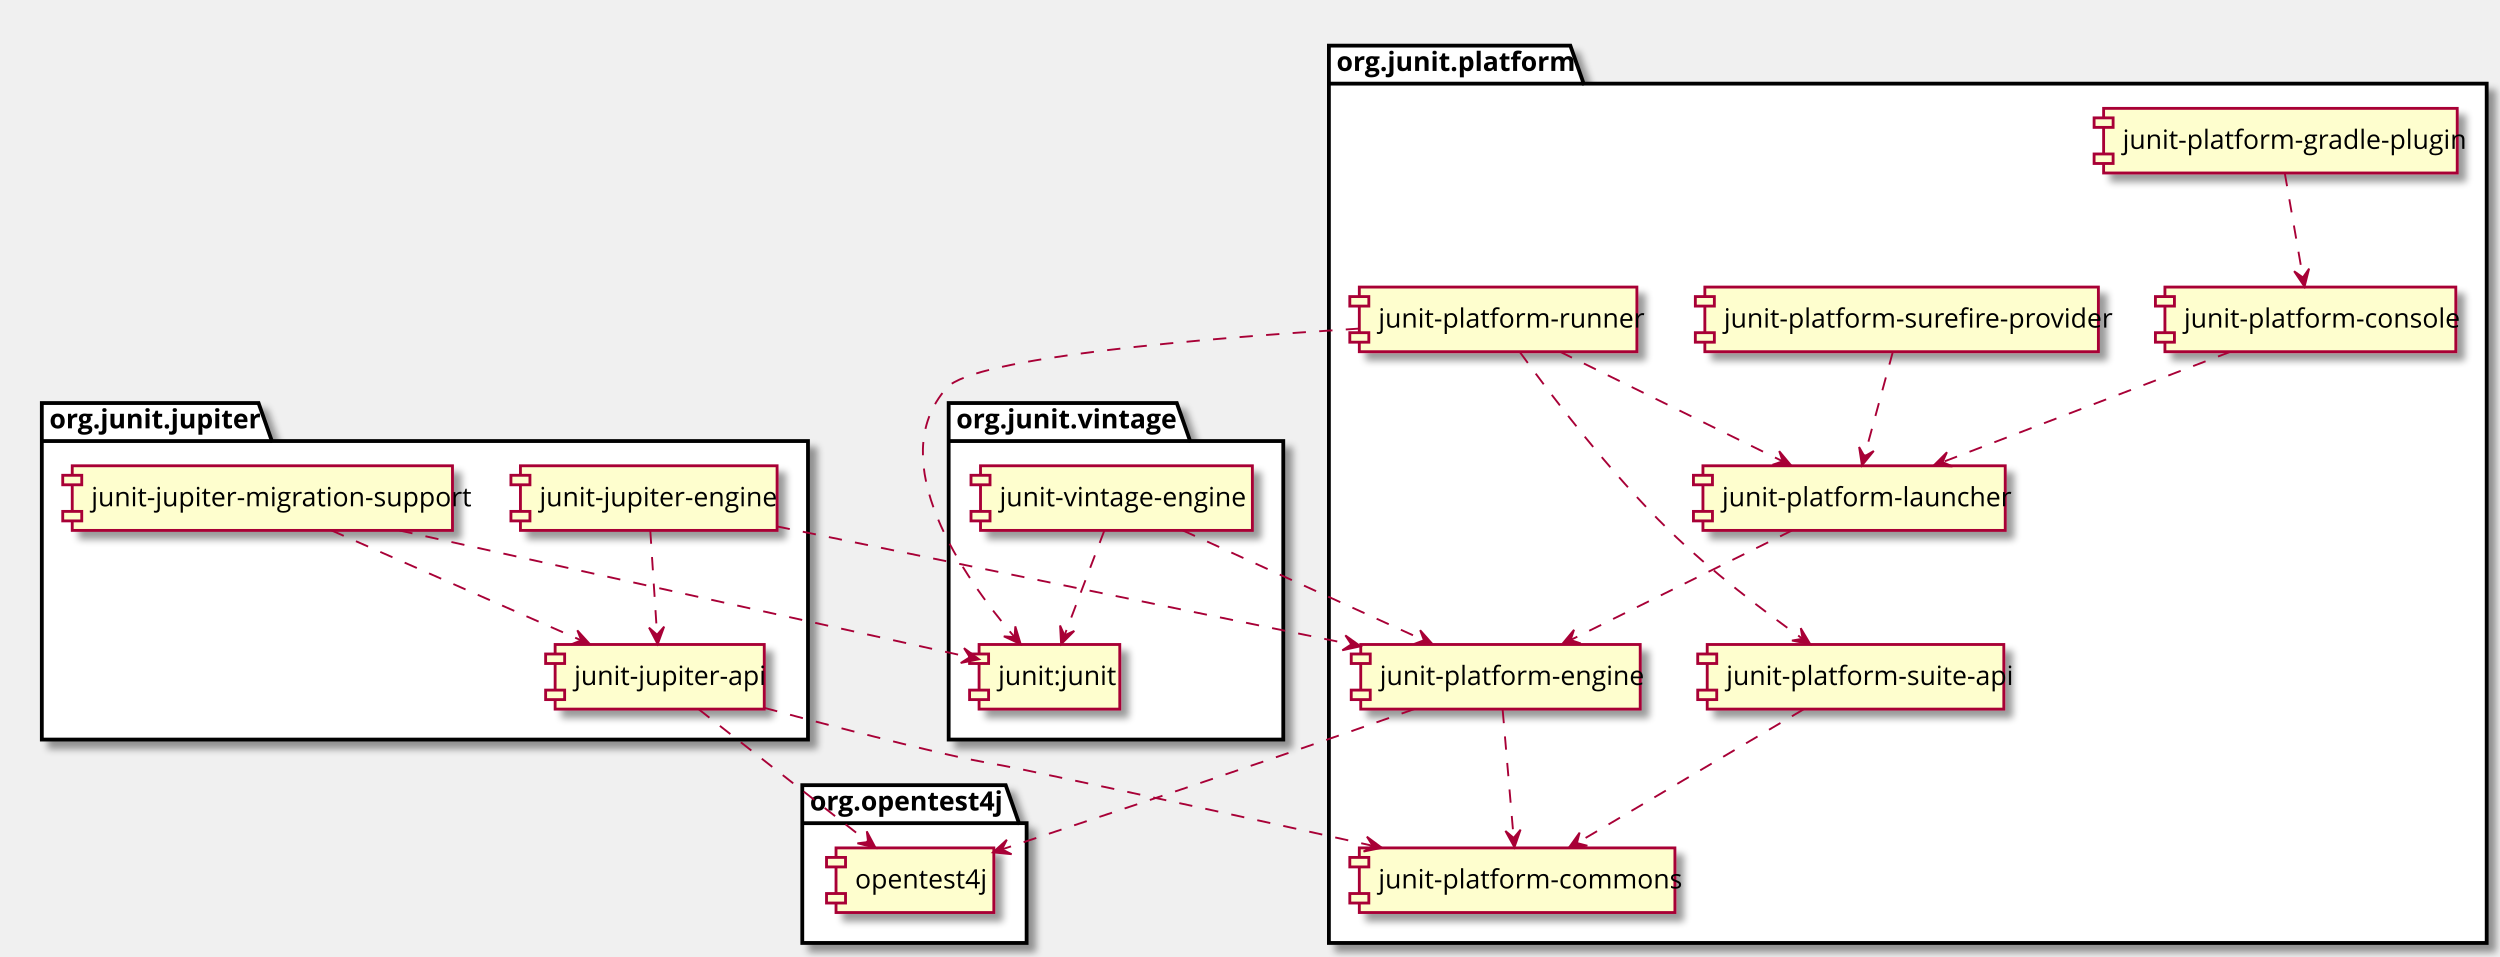
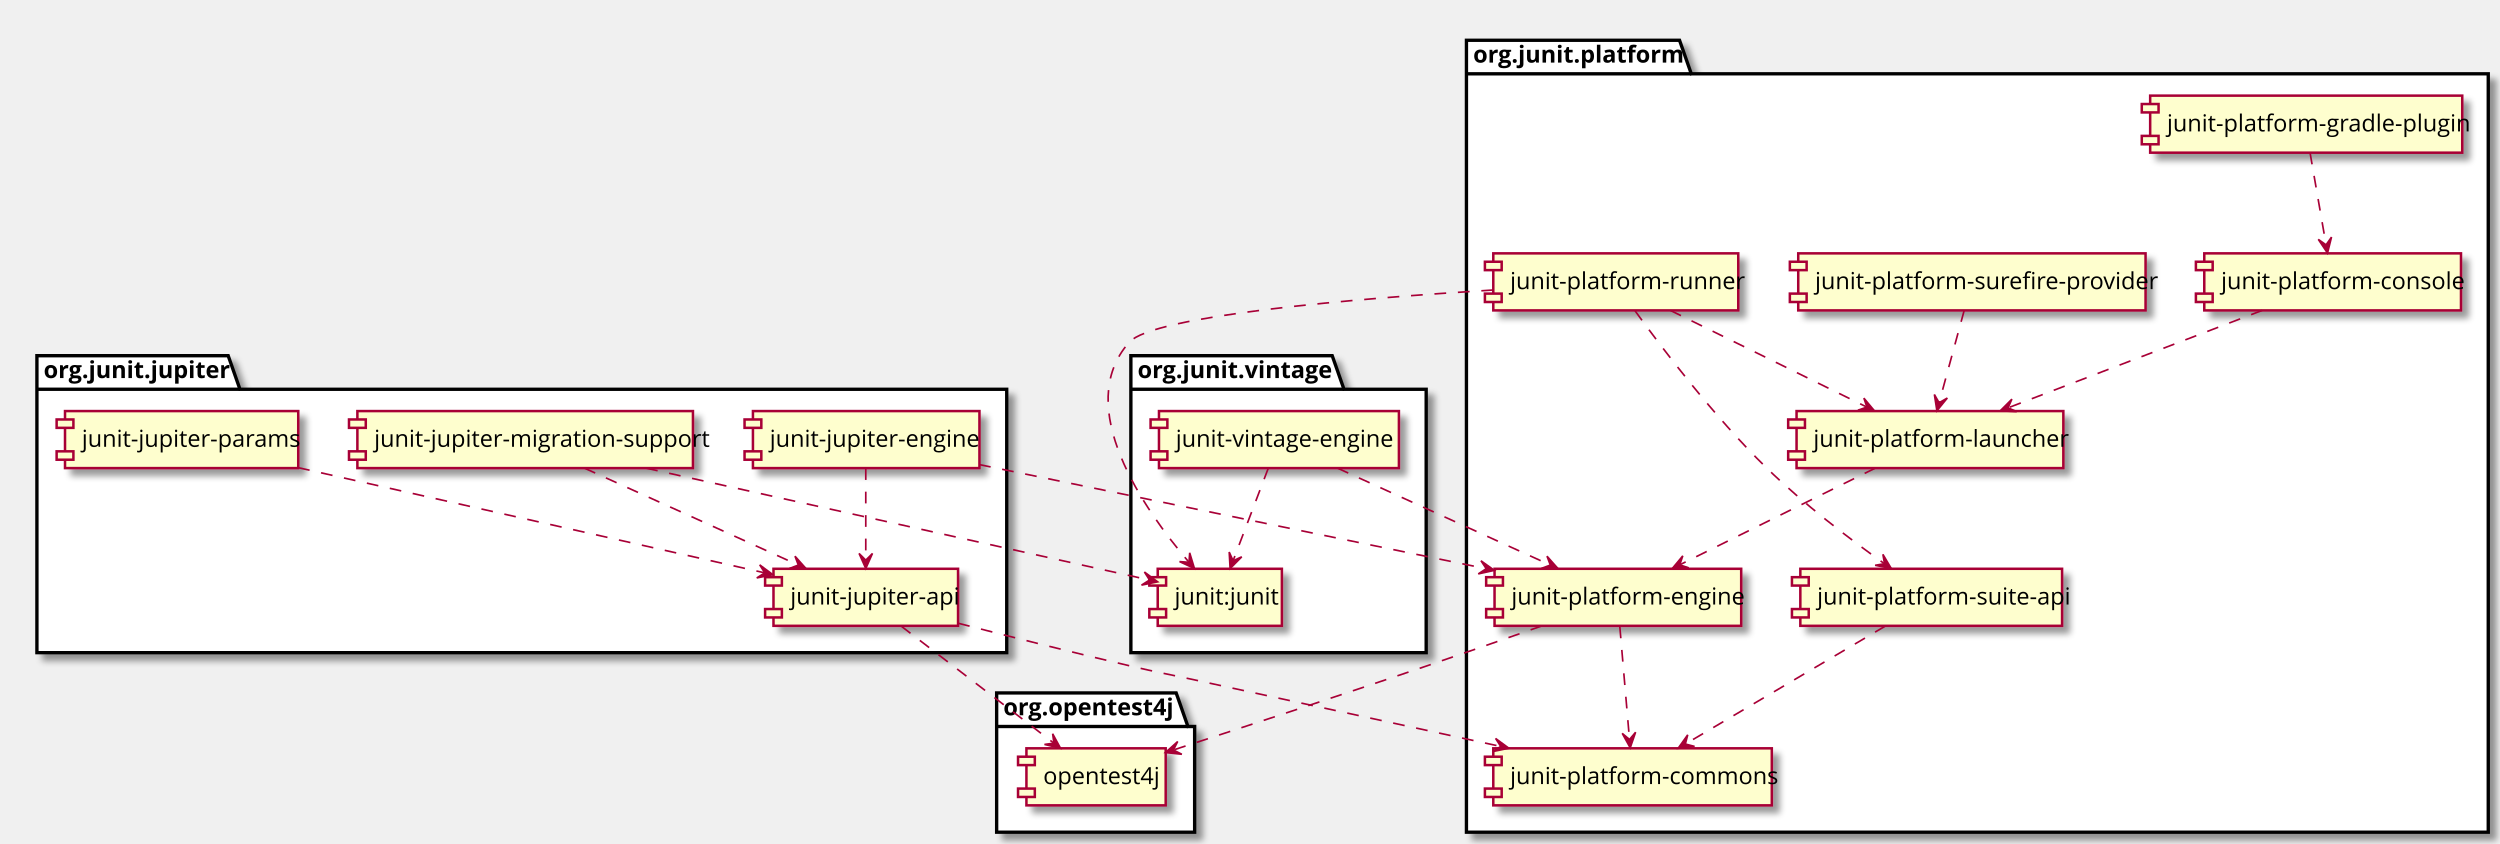
- <svg xmlns="http://www.w3.org/2000/svg" height="503px" style="width:1315px;height:503px;" version="1.1" viewBox="0 0 1315 503" width="1315px">
+ <svg xmlns="http://www.w3.org/2000/svg" height="503px" style="width:1490px;height:503px;" version="1.1" viewBox="0 0 1490 503" width="1490px">
  <defs>
    <filter height="300%" id="f1" width="300%" x="-1" y="-1">
      <feGaussianBlur result="blurOut" stdDeviation="2.0" />
      <feColorMatrix in="blurOut" result="blurOut2" type="matrix" values="0 0 0 0 0 0 0 0 0 0 0 0 0 0 0 0 0 0 .4 0" />
      <feOffset dx="4.0" dy="4.0" in="blurOut2" result="blurOut3" />
      <feBlend in="SourceGraphic" in2="blurOut3" mode="normal" />
    </filter>
  </defs>
  <g>
-     <polygon fill="#FFFFFF" filter="url(#f1)" points="22,212,136,212,143,231.992,425,231.992,425,389,22,389,22,212" style="stroke: #000000; stroke-width: 2.0;" />
+     <polygon fill="#FFFFFF" filter="url(#f1)" points="22,212,136,212,143,231.992,600,231.992,600,389,22,389,22,212" style="stroke: #000000; stroke-width: 2.0;" />
    <line style="stroke: #000000; stroke-width: 2.0;" x1="22" x2="143" y1="231.992" y2="231.992" />
    <text fill="#000000" font-family="Open Sans" font-size="14" font-weight="bold" lengthAdjust="spacingAndGlyphs" textLength="108" x="26" y="225.313">org.junit.jupiter</text>
-     <polygon fill="#FFFFFF" filter="url(#f1)" points="499,212,619,212,626,231.992,675,231.992,675,389,499,389,499,212" style="stroke: #000000; stroke-width: 2.0;" />
-     <line style="stroke: #000000; stroke-width: 2.0;" x1="499" x2="626" y1="231.992" y2="231.992" />
-     <text fill="#000000" font-family="Open Sans" font-size="14" font-weight="bold" lengthAdjust="spacingAndGlyphs" textLength="114" x="503" y="225.313">org.junit.vintage</text>
-     <polygon fill="#FFFFFF" filter="url(#f1)" points="699,24,826,24,833,43.992,1308,43.992,1308,496,699,496,699,24" style="stroke: #000000; stroke-width: 2.0;" />
-     <line style="stroke: #000000; stroke-width: 2.0;" x1="699" x2="833" y1="43.992" y2="43.992" />
-     <text fill="#000000" font-family="Open Sans" font-size="14" font-weight="bold" lengthAdjust="spacingAndGlyphs" textLength="121" x="703" y="37.313">org.junit.platform</text>
-     <polygon fill="#FFFFFF" filter="url(#f1)" points="422,413,529,413,536,432.992,540,432.992,540,496,422,496,422,413" style="stroke: #000000; stroke-width: 2.0;" />
-     <line style="stroke: #000000; stroke-width: 2.0;" x1="422" x2="536" y1="432.992" y2="432.992" />
-     <text fill="#000000" font-family="Open Sans" font-size="14" font-weight="bold" lengthAdjust="spacingAndGlyphs" textLength="101" x="426" y="426.313">org.opentest4j</text>
-     <rect fill="#FEFECE" filter="url(#f1)" height="33.992" style="stroke: #A80036; stroke-width: 1.5;" width="110" x="292" y="339" />
-     <rect fill="#FEFECE" height="5" style="stroke: #A80036; stroke-width: 1.5;" width="10" x="287" y="344" />
-     <rect fill="#FEFECE" height="5" style="stroke: #A80036; stroke-width: 1.5;" width="10" x="287" y="362.992" />
-     <text fill="#000000" font-family="Open Sans" font-size="14" lengthAdjust="spacingAndGlyphs" textLength="90" x="302" y="360.313">junit-jupiter-api</text>
-     <rect fill="#FEFECE" filter="url(#f1)" height="33.992" style="stroke: #A80036; stroke-width: 1.5;" width="135" x="273.75" y="245" />
-     <rect fill="#FEFECE" height="5" style="stroke: #A80036; stroke-width: 1.5;" width="10" x="268.75" y="250" />
-     <rect fill="#FEFECE" height="5" style="stroke: #A80036; stroke-width: 1.5;" width="10" x="268.75" y="268.992" />
-     <text fill="#000000" font-family="Open Sans" font-size="14" lengthAdjust="spacingAndGlyphs" textLength="115" x="283.75" y="266.313">junit-jupiter-engine</text>
-     <rect fill="#FEFECE" filter="url(#f1)" height="33.992" style="stroke: #A80036; stroke-width: 1.5;" width="200" x="38" y="245" />
-     <rect fill="#FEFECE" height="5" style="stroke: #A80036; stroke-width: 1.5;" width="10" x="33" y="250" />
-     <rect fill="#FEFECE" height="5" style="stroke: #A80036; stroke-width: 1.5;" width="10" x="33" y="268.992" />
-     <text fill="#000000" font-family="Open Sans" font-size="14" lengthAdjust="spacingAndGlyphs" textLength="180" x="48" y="266.313">junit-jupiter-migration-support</text>
-     <rect fill="#FEFECE" filter="url(#f1)" height="33.992" style="stroke: #A80036; stroke-width: 1.5;" width="143" x="515.75" y="245" />
-     <rect fill="#FEFECE" height="5" style="stroke: #A80036; stroke-width: 1.5;" width="10" x="510.75" y="250" />
-     <rect fill="#FEFECE" height="5" style="stroke: #A80036; stroke-width: 1.5;" width="10" x="510.75" y="268.992" />
-     <text fill="#000000" font-family="Open Sans" font-size="14" lengthAdjust="spacingAndGlyphs" textLength="123" x="525.75" y="266.313">junit-vintage-engine</text>
-     <rect fill="#FEFECE" filter="url(#f1)" height="33.992" style="stroke: #A80036; stroke-width: 1.5;" width="74" x="515" y="339" />
-     <rect fill="#FEFECE" height="5" style="stroke: #A80036; stroke-width: 1.5;" width="10" x="510" y="344" />
-     <rect fill="#FEFECE" height="5" style="stroke: #A80036; stroke-width: 1.5;" width="10" x="510" y="362.992" />
-     <text fill="#000000" font-family="Open Sans" font-size="14" lengthAdjust="spacingAndGlyphs" textLength="54" x="525" y="360.313">junit:junit</text>
-     <rect fill="#FEFECE" filter="url(#f1)" height="33.992" style="stroke: #A80036; stroke-width: 1.5;" width="166" x="715" y="446" />
-     <rect fill="#FEFECE" height="5" style="stroke: #A80036; stroke-width: 1.5;" width="10" x="710" y="451" />
-     <rect fill="#FEFECE" height="5" style="stroke: #A80036; stroke-width: 1.5;" width="10" x="710" y="469.992" />
-     <text fill="#000000" font-family="Open Sans" font-size="14" lengthAdjust="spacingAndGlyphs" textLength="146" x="725" y="467.313">junit-platform-commons</text>
-     <rect fill="#FEFECE" filter="url(#f1)" height="33.992" style="stroke: #A80036; stroke-width: 1.5;" width="153" x="1138.75" y="151" />
-     <rect fill="#FEFECE" height="5" style="stroke: #A80036; stroke-width: 1.5;" width="10" x="1133.75" y="156" />
-     <rect fill="#FEFECE" height="5" style="stroke: #A80036; stroke-width: 1.5;" width="10" x="1133.75" y="174.992" />
-     <text fill="#000000" font-family="Open Sans" font-size="14" lengthAdjust="spacingAndGlyphs" textLength="133" x="1148.75" y="172.313">junit-platform-console</text>
-     <rect fill="#FEFECE" filter="url(#f1)" height="33.992" style="stroke: #A80036; stroke-width: 1.5;" width="147" x="715.75" y="339" />
-     <rect fill="#FEFECE" height="5" style="stroke: #A80036; stroke-width: 1.5;" width="10" x="710.75" y="344" />
-     <rect fill="#FEFECE" height="5" style="stroke: #A80036; stroke-width: 1.5;" width="10" x="710.75" y="362.992" />
-     <text fill="#000000" font-family="Open Sans" font-size="14" lengthAdjust="spacingAndGlyphs" textLength="127" x="725.75" y="360.313">junit-platform-engine</text>
-     <rect fill="#FEFECE" filter="url(#f1)" height="33.992" style="stroke: #A80036; stroke-width: 1.5;" width="186" x="1106.5" y="57" />
-     <rect fill="#FEFECE" height="5" style="stroke: #A80036; stroke-width: 1.5;" width="10" x="1101.5" y="62" />
-     <rect fill="#FEFECE" height="5" style="stroke: #A80036; stroke-width: 1.5;" width="10" x="1101.5" y="80.992" />
-     <text fill="#000000" font-family="Open Sans" font-size="14" lengthAdjust="spacingAndGlyphs" textLength="166" x="1116.5" y="78.313">junit-platform-gradle-plugin</text>
-     <rect fill="#FEFECE" filter="url(#f1)" height="33.992" style="stroke: #A80036; stroke-width: 1.5;" width="159" x="895.75" y="245" />
-     <rect fill="#FEFECE" height="5" style="stroke: #A80036; stroke-width: 1.5;" width="10" x="890.75" y="250" />
-     <rect fill="#FEFECE" height="5" style="stroke: #A80036; stroke-width: 1.5;" width="10" x="890.75" y="268.992" />
-     <text fill="#000000" font-family="Open Sans" font-size="14" lengthAdjust="spacingAndGlyphs" textLength="139" x="905.75" y="266.313">junit-platform-launcher</text>
-     <rect fill="#FEFECE" filter="url(#f1)" height="33.992" style="stroke: #A80036; stroke-width: 1.5;" width="146" x="715" y="151" />
-     <rect fill="#FEFECE" height="5" style="stroke: #A80036; stroke-width: 1.5;" width="10" x="710" y="156" />
-     <rect fill="#FEFECE" height="5" style="stroke: #A80036; stroke-width: 1.5;" width="10" x="710" y="174.992" />
-     <text fill="#000000" font-family="Open Sans" font-size="14" lengthAdjust="spacingAndGlyphs" textLength="126" x="725" y="172.313">junit-platform-runner</text>
-     <rect fill="#FEFECE" filter="url(#f1)" height="33.992" style="stroke: #A80036; stroke-width: 1.5;" width="156" x="898" y="339" />
-     <rect fill="#FEFECE" height="5" style="stroke: #A80036; stroke-width: 1.5;" width="10" x="893" y="344" />
-     <rect fill="#FEFECE" height="5" style="stroke: #A80036; stroke-width: 1.5;" width="10" x="893" y="362.992" />
-     <text fill="#000000" font-family="Open Sans" font-size="14" lengthAdjust="spacingAndGlyphs" textLength="136" x="908" y="360.313">junit-platform-suite-api</text>
-     <rect fill="#FEFECE" filter="url(#f1)" height="33.992" style="stroke: #A80036; stroke-width: 1.5;" width="207" x="896.75" y="151" />
-     <rect fill="#FEFECE" height="5" style="stroke: #A80036; stroke-width: 1.5;" width="10" x="891.75" y="156" />
-     <rect fill="#FEFECE" height="5" style="stroke: #A80036; stroke-width: 1.5;" width="10" x="891.75" y="174.992" />
-     <text fill="#000000" font-family="Open Sans" font-size="14" lengthAdjust="spacingAndGlyphs" textLength="187" x="906.75" y="172.313">junit-platform-surefire-provider</text>
-     <rect fill="#FEFECE" filter="url(#f1)" height="33.992" style="stroke: #A80036; stroke-width: 1.5;" width="83" x="439.75" y="446" />
-     <rect fill="#FEFECE" height="5" style="stroke: #A80036; stroke-width: 1.5;" width="10" x="434.75" y="451" />
-     <rect fill="#FEFECE" height="5" style="stroke: #A80036; stroke-width: 1.5;" width="10" x="434.75" y="469.992" />
-     <text fill="#000000" font-family="Open Sans" font-size="14" lengthAdjust="spacingAndGlyphs" textLength="63" x="449.75" y="467.313">opentest4j</text>
-     <path d="M367.644,373.176 C391.616,391.96 431.117,422.913 456.589,442.872 " fill="none" style="stroke: #A80036; stroke-width: 1.0; stroke-dasharray: 7.0,7.0;" />
-     <polygon fill="#A80036" points="460.553,445.978,455.934,437.279,456.617,442.895,451.001,443.577,460.553,445.978" style="stroke: #A80036; stroke-width: 1.0;" />
-     <path d="M402.036,372.334 C430.82,380.137 466.699,389.527 499,397 C516.663,401.087 521.257,401.274 539,405 C600.656,417.949 670.398,433.34 721.966,444.863 " fill="none" style="stroke: #A80036; stroke-width: 1.0; stroke-dasharray: 7.0,7.0;" />
-     <polygon fill="#A80036" points="726.899,445.966,718.989,440.098,722.02,444.875,717.243,447.905,726.899,445.966" style="stroke: #A80036; stroke-width: 1.0;" />
-     <path d="M408.555,276.873 C489.562,293.508 625.09,321.34 710.623,338.905 " fill="none" style="stroke: #A80036; stroke-width: 1.0; stroke-dasharray: 7.0,7.0;" />
-     <polygon fill="#A80036" points="715.674,339.942,707.663,334.213,710.776,338.936,706.053,342.05,715.674,339.942" style="stroke: #A80036; stroke-width: 1.0;" />
-     <path d="M342.045,279.025 C343.029,294.104 344.508,316.793 345.595,333.451 " fill="none" style="stroke: #A80036; stroke-width: 1.0; stroke-dasharray: 7.0,7.0;" />
-     <polygon fill="#A80036" points="345.947,338.85,349.352,329.609,345.621,333.861,341.369,330.13,345.947,338.85" style="stroke: #A80036; stroke-width: 1.0;" />
-     <path d="M174.405,279.025 C210.893,295.087 267.001,319.785 305.268,336.63 " fill="none" style="stroke: #A80036; stroke-width: 1.0; stroke-dasharray: 7.0,7.0;" />
-     <polygon fill="#A80036" points="310.311,338.85,303.685,331.563,305.735,336.836,300.462,338.885,310.311,338.85" style="stroke: #A80036; stroke-width: 1.0;" />
-     <path d="M210.113,279.025 C296.875,298.306 439.635,330.03 510.05,345.678 " fill="none" style="stroke: #A80036; stroke-width: 1.0; stroke-dasharray: 7.0,7.0;" />
-     <polygon fill="#A80036" points="514.993,346.776,507.076,340.917,510.112,345.69,505.339,348.727,514.993,346.776" style="stroke: #A80036; stroke-width: 1.0;" />
-     <path d="M1173.2,185.025 C1130.95,201.218 1065.81,226.189 1021.85,243.041 " fill="none" style="stroke: #A80036; stroke-width: 1.0; stroke-dasharray: 7.0,7.0;" />
-     <polygon fill="#A80036" points="1017.13,244.85,1026.966,245.345,1021.795,243.051,1024.089,237.88,1017.13,244.85" style="stroke: #A80036; stroke-width: 1.0;" />
-     <path d="M1201.79,91.025 C1204.43,106.235 1208.42,129.188 1211.33,145.885 " fill="none" style="stroke: #A80036; stroke-width: 1.0; stroke-dasharray: 7.0,7.0;" />
-     <polygon fill="#A80036" points="1212.19,150.85,1214.589,141.298,1211.333,145.924,1206.707,142.668,1212.19,150.85" style="stroke: #A80036; stroke-width: 1.0;" />
-     <path d="M942.601,279.025 C910.128,295.087 860.196,319.785 826.14,336.63 " fill="none" style="stroke: #A80036; stroke-width: 1.0; stroke-dasharray: 7.0,7.0;" />
-     <polygon fill="#A80036" points="821.652,338.85,831.492,338.445,826.134,336.633,827.946,331.275,821.652,338.85" style="stroke: #A80036; stroke-width: 1.0;" />
-     <path d="M743.837,373.012 C722.918,380.386 697.717,389.209 675,397 C624.676,414.259 566.832,433.572 527.493,446.628 " fill="none" style="stroke: #A80036; stroke-width: 1.0; stroke-dasharray: 7.0,7.0;" />
-     <polygon fill="#A80036" points="522.308,448.348,532.11,449.311,527.054,446.774,529.591,441.717,522.308,448.348" style="stroke: #A80036; stroke-width: 1.0;" />
-     <path d="M790.406,373.406 C791.958,391.514 794.462,420.725 796.167,440.615 " fill="none" style="stroke: #A80036; stroke-width: 1.0; stroke-dasharray: 7.0,7.0;" />
-     <polygon fill="#A80036" points="796.604,445.709,799.821,436.4,796.177,440.727,791.85,437.084,796.604,445.709" style="stroke: #A80036; stroke-width: 1.0;" />
-     <path d="M820.573,185.025 C853.22,201.087 903.422,225.785 937.661,242.63 " fill="none" style="stroke: #A80036; stroke-width: 1.0; stroke-dasharray: 7.0,7.0;" />
-     <polygon fill="#A80036" points="942.173,244.85,935.863,237.288,937.686,242.643,932.332,244.467,942.173,244.85" style="stroke: #A80036; stroke-width: 1.0;" />
-     <path d="M799.485,185.254 C815.669,207.605 846.717,248.523 878,279 C899.884,300.321 927.62,321.357 947.995,335.873 " fill="none" style="stroke: #A80036; stroke-width: 1.0; stroke-dasharray: 7.0,7.0;" />
-     <polygon fill="#A80036" points="952.226,338.869,947.194,330.403,948.146,335.979,942.57,336.931,952.226,338.869" style="stroke: #A80036; stroke-width: 1.0;" />
-     <path d="M714.85,172.847 C633.685,177.88 512.193,187.991 498,204 C464.062,242.28 506.664,303.402 533.415,334.854 " fill="none" style="stroke: #A80036; stroke-width: 1.0; stroke-dasharray: 7.0,7.0;" />
-     <polygon fill="#A80036" points="536.913,338.906,534.059,329.48,533.645,335.121,528.004,334.708,536.913,338.906" style="stroke: #A80036; stroke-width: 1.0;" />
-     <path d="M948.578,373.176 C916.472,392.115 863.397,423.423 829.594,443.363 " fill="none" style="stroke: #A80036; stroke-width: 1.0; stroke-dasharray: 7.0,7.0;" />
-     <polygon fill="#A80036" points="825.161,445.978,834.945,444.851,829.468,443.438,830.881,437.96,825.161,445.978" style="stroke: #A80036; stroke-width: 1.0;" />
-     <path d="M995.645,185.025 C991.512,200.235 985.275,223.188 980.738,239.885 " fill="none" style="stroke: #A80036; stroke-width: 1.0; stroke-dasharray: 7.0,7.0;" />
-     <polygon fill="#A80036" points="979.389,244.85,985.609,237.214,980.7,240.025,977.889,235.116,979.389,244.85" style="stroke: #A80036; stroke-width: 1.0;" />
-     <path d="M622.186,279.025 C657.452,295.087 711.68,319.785 748.666,336.63 " fill="none" style="stroke: #A80036; stroke-width: 1.0; stroke-dasharray: 7.0,7.0;" />
-     <polygon fill="#A80036" points="753.54,338.85,747.008,331.479,748.99,336.777,743.692,338.759,753.54,338.85" style="stroke: #A80036; stroke-width: 1.0;" />
-     <path d="M580.903,279.025 C575.117,294.235 566.385,317.188 560.033,333.885 " fill="none" style="stroke: #A80036; stroke-width: 1.0; stroke-dasharray: 7.0,7.0;" />
-     <polygon fill="#A80036" points="558.144,338.85,565.083,331.861,559.922,334.177,557.606,329.016,558.144,338.85" style="stroke: #A80036; stroke-width: 1.0;" />
+     <polygon fill="#FFFFFF" filter="url(#f1)" points="674,212,794,212,801,231.992,850,231.992,850,389,674,389,674,212" style="stroke: #000000; stroke-width: 2.0;" />
+     <line style="stroke: #000000; stroke-width: 2.0;" x1="674" x2="801" y1="231.992" y2="231.992" />
+     <text fill="#000000" font-family="Open Sans" font-size="14" font-weight="bold" lengthAdjust="spacingAndGlyphs" textLength="114" x="678" y="225.313">org.junit.vintage</text>
+     <polygon fill="#FFFFFF" filter="url(#f1)" points="874,24,1001,24,1008,43.992,1483,43.992,1483,496,874,496,874,24" style="stroke: #000000; stroke-width: 2.0;" />
+     <line style="stroke: #000000; stroke-width: 2.0;" x1="874" x2="1008" y1="43.992" y2="43.992" />
+     <text fill="#000000" font-family="Open Sans" font-size="14" font-weight="bold" lengthAdjust="spacingAndGlyphs" textLength="121" x="878" y="37.313">org.junit.platform</text>
+     <polygon fill="#FFFFFF" filter="url(#f1)" points="594,413,701,413,708,432.992,712,432.992,712,496,594,496,594,413" style="stroke: #000000; stroke-width: 2.0;" />
+     <line style="stroke: #000000; stroke-width: 2.0;" x1="594" x2="708" y1="432.992" y2="432.992" />
+     <text fill="#000000" font-family="Open Sans" font-size="14" font-weight="bold" lengthAdjust="spacingAndGlyphs" textLength="101" x="598" y="426.313">org.opentest4j</text>
+     <rect fill="#FEFECE" filter="url(#f1)" height="33.992" style="stroke: #A80036; stroke-width: 1.5;" width="110" x="461" y="339" />
+     <rect fill="#FEFECE" height="5" style="stroke: #A80036; stroke-width: 1.5;" width="10" x="456" y="344" />
+     <rect fill="#FEFECE" height="5" style="stroke: #A80036; stroke-width: 1.5;" width="10" x="456" y="362.992" />
+     <text fill="#000000" font-family="Open Sans" font-size="14" lengthAdjust="spacingAndGlyphs" textLength="90" x="471" y="360.313">junit-jupiter-api</text>
+     <rect fill="#FEFECE" filter="url(#f1)" height="33.992" style="stroke: #A80036; stroke-width: 1.5;" width="135" x="448.75" y="245" />
+     <rect fill="#FEFECE" height="5" style="stroke: #A80036; stroke-width: 1.5;" width="10" x="443.75" y="250" />
+     <rect fill="#FEFECE" height="5" style="stroke: #A80036; stroke-width: 1.5;" width="10" x="443.75" y="268.992" />
+     <text fill="#000000" font-family="Open Sans" font-size="14" lengthAdjust="spacingAndGlyphs" textLength="115" x="458.75" y="266.313">junit-jupiter-engine</text>
+     <rect fill="#FEFECE" filter="url(#f1)" height="33.992" style="stroke: #A80036; stroke-width: 1.5;" width="139" x="38.75" y="245" />
+     <rect fill="#FEFECE" height="5" style="stroke: #A80036; stroke-width: 1.5;" width="10" x="33.75" y="250" />
+     <rect fill="#FEFECE" height="5" style="stroke: #A80036; stroke-width: 1.5;" width="10" x="33.75" y="268.992" />
+     <text fill="#000000" font-family="Open Sans" font-size="14" lengthAdjust="spacingAndGlyphs" textLength="119" x="48.75" y="266.313">junit-jupiter-params</text>
+     <rect fill="#FEFECE" filter="url(#f1)" height="33.992" style="stroke: #A80036; stroke-width: 1.5;" width="200" x="213" y="245" />
+     <rect fill="#FEFECE" height="5" style="stroke: #A80036; stroke-width: 1.5;" width="10" x="208" y="250" />
+     <rect fill="#FEFECE" height="5" style="stroke: #A80036; stroke-width: 1.5;" width="10" x="208" y="268.992" />
+     <text fill="#000000" font-family="Open Sans" font-size="14" lengthAdjust="spacingAndGlyphs" textLength="180" x="223" y="266.313">junit-jupiter-migration-support</text>
+     <rect fill="#FEFECE" filter="url(#f1)" height="33.992" style="stroke: #A80036; stroke-width: 1.5;" width="143" x="690.75" y="245" />
+     <rect fill="#FEFECE" height="5" style="stroke: #A80036; stroke-width: 1.5;" width="10" x="685.75" y="250" />
+     <rect fill="#FEFECE" height="5" style="stroke: #A80036; stroke-width: 1.5;" width="10" x="685.75" y="268.992" />
+     <text fill="#000000" font-family="Open Sans" font-size="14" lengthAdjust="spacingAndGlyphs" textLength="123" x="700.75" y="266.313">junit-vintage-engine</text>
+     <rect fill="#FEFECE" filter="url(#f1)" height="33.992" style="stroke: #A80036; stroke-width: 1.5;" width="74" x="690" y="339" />
+     <rect fill="#FEFECE" height="5" style="stroke: #A80036; stroke-width: 1.5;" width="10" x="685" y="344" />
+     <rect fill="#FEFECE" height="5" style="stroke: #A80036; stroke-width: 1.5;" width="10" x="685" y="362.992" />
+     <text fill="#000000" font-family="Open Sans" font-size="14" lengthAdjust="spacingAndGlyphs" textLength="54" x="700" y="360.313">junit:junit</text>
+     <rect fill="#FEFECE" filter="url(#f1)" height="33.992" style="stroke: #A80036; stroke-width: 1.5;" width="166" x="890" y="446" />
+     <rect fill="#FEFECE" height="5" style="stroke: #A80036; stroke-width: 1.5;" width="10" x="885" y="451" />
+     <rect fill="#FEFECE" height="5" style="stroke: #A80036; stroke-width: 1.5;" width="10" x="885" y="469.992" />
+     <text fill="#000000" font-family="Open Sans" font-size="14" lengthAdjust="spacingAndGlyphs" textLength="146" x="900" y="467.313">junit-platform-commons</text>
+     <rect fill="#FEFECE" filter="url(#f1)" height="33.992" style="stroke: #A80036; stroke-width: 1.5;" width="153" x="1313.75" y="151" />
+     <rect fill="#FEFECE" height="5" style="stroke: #A80036; stroke-width: 1.5;" width="10" x="1308.75" y="156" />
+     <rect fill="#FEFECE" height="5" style="stroke: #A80036; stroke-width: 1.5;" width="10" x="1308.75" y="174.992" />
+     <text fill="#000000" font-family="Open Sans" font-size="14" lengthAdjust="spacingAndGlyphs" textLength="133" x="1323.75" y="172.313">junit-platform-console</text>
+     <rect fill="#FEFECE" filter="url(#f1)" height="33.992" style="stroke: #A80036; stroke-width: 1.5;" width="147" x="890.75" y="339" />
+     <rect fill="#FEFECE" height="5" style="stroke: #A80036; stroke-width: 1.5;" width="10" x="885.75" y="344" />
+     <rect fill="#FEFECE" height="5" style="stroke: #A80036; stroke-width: 1.5;" width="10" x="885.75" y="362.992" />
+     <text fill="#000000" font-family="Open Sans" font-size="14" lengthAdjust="spacingAndGlyphs" textLength="127" x="900.75" y="360.313">junit-platform-engine</text>
+     <rect fill="#FEFECE" filter="url(#f1)" height="33.992" style="stroke: #A80036; stroke-width: 1.5;" width="186" x="1281.5" y="57" />
+     <rect fill="#FEFECE" height="5" style="stroke: #A80036; stroke-width: 1.5;" width="10" x="1276.5" y="62" />
+     <rect fill="#FEFECE" height="5" style="stroke: #A80036; stroke-width: 1.5;" width="10" x="1276.5" y="80.992" />
+     <text fill="#000000" font-family="Open Sans" font-size="14" lengthAdjust="spacingAndGlyphs" textLength="166" x="1291.5" y="78.313">junit-platform-gradle-plugin</text>
+     <rect fill="#FEFECE" filter="url(#f1)" height="33.992" style="stroke: #A80036; stroke-width: 1.5;" width="159" x="1070.75" y="245" />
+     <rect fill="#FEFECE" height="5" style="stroke: #A80036; stroke-width: 1.5;" width="10" x="1065.75" y="250" />
+     <rect fill="#FEFECE" height="5" style="stroke: #A80036; stroke-width: 1.5;" width="10" x="1065.75" y="268.992" />
+     <text fill="#000000" font-family="Open Sans" font-size="14" lengthAdjust="spacingAndGlyphs" textLength="139" x="1080.75" y="266.313">junit-platform-launcher</text>
+     <rect fill="#FEFECE" filter="url(#f1)" height="33.992" style="stroke: #A80036; stroke-width: 1.5;" width="146" x="890" y="151" />
+     <rect fill="#FEFECE" height="5" style="stroke: #A80036; stroke-width: 1.5;" width="10" x="885" y="156" />
+     <rect fill="#FEFECE" height="5" style="stroke: #A80036; stroke-width: 1.5;" width="10" x="885" y="174.992" />
+     <text fill="#000000" font-family="Open Sans" font-size="14" lengthAdjust="spacingAndGlyphs" textLength="126" x="900" y="172.313">junit-platform-runner</text>
+     <rect fill="#FEFECE" filter="url(#f1)" height="33.992" style="stroke: #A80036; stroke-width: 1.5;" width="156" x="1073" y="339" />
+     <rect fill="#FEFECE" height="5" style="stroke: #A80036; stroke-width: 1.5;" width="10" x="1068" y="344" />
+     <rect fill="#FEFECE" height="5" style="stroke: #A80036; stroke-width: 1.5;" width="10" x="1068" y="362.992" />
+     <text fill="#000000" font-family="Open Sans" font-size="14" lengthAdjust="spacingAndGlyphs" textLength="136" x="1083" y="360.313">junit-platform-suite-api</text>
+     <rect fill="#FEFECE" filter="url(#f1)" height="33.992" style="stroke: #A80036; stroke-width: 1.5;" width="207" x="1071.75" y="151" />
+     <rect fill="#FEFECE" height="5" style="stroke: #A80036; stroke-width: 1.5;" width="10" x="1066.75" y="156" />
+     <rect fill="#FEFECE" height="5" style="stroke: #A80036; stroke-width: 1.5;" width="10" x="1066.75" y="174.992" />
+     <text fill="#000000" font-family="Open Sans" font-size="14" lengthAdjust="spacingAndGlyphs" textLength="187" x="1081.75" y="172.313">junit-platform-surefire-provider</text>
+     <rect fill="#FEFECE" filter="url(#f1)" height="33.992" style="stroke: #A80036; stroke-width: 1.5;" width="83" x="611.75" y="446" />
+     <rect fill="#FEFECE" height="5" style="stroke: #A80036; stroke-width: 1.5;" width="10" x="606.75" y="451" />
+     <rect fill="#FEFECE" height="5" style="stroke: #A80036; stroke-width: 1.5;" width="10" x="606.75" y="469.992" />
+     <text fill="#000000" font-family="Open Sans" font-size="14" lengthAdjust="spacingAndGlyphs" textLength="63" x="621.75" y="467.313">opentest4j</text>
+     <path d="M537.106,373.176 C561.615,391.96 602,422.913 628.043,442.872 " fill="none" style="stroke: #A80036; stroke-width: 1.0; stroke-dasharray: 7.0,7.0;" />
+     <polygon fill="#A80036" points="632.095,445.978,627.385,437.328,628.126,442.936,622.518,443.678,632.095,445.978" style="stroke: #A80036; stroke-width: 1.0;" />
+     <path d="M571.091,371.451 C601.396,379.273 639.703,388.953 674,397 C690.38,400.843 694.558,401.434 711,405 C772.589,418.358 842.31,433.529 894.338,444.859 " fill="none" style="stroke: #A80036; stroke-width: 1.0; stroke-dasharray: 7.0,7.0;" />
+     <polygon fill="#A80036" points="899.317,445.943,891.375,440.119,894.432,444.879,889.672,447.936,899.317,445.943" style="stroke: #A80036; stroke-width: 1.0;" />
+     <path d="M583.555,276.873 C664.562,293.508 800.09,321.34 885.623,338.905 " fill="none" style="stroke: #A80036; stroke-width: 1.0; stroke-dasharray: 7.0,7.0;" />
+     <polygon fill="#A80036" points="890.674,339.942,882.663,334.213,885.776,338.936,881.053,342.05,890.674,339.942" style="stroke: #A80036; stroke-width: 1.0;" />
+     <path d="M516,279.025 C516,294.104 516,316.793 516,333.451 " fill="none" style="stroke: #A80036; stroke-width: 1.0; stroke-dasharray: 7.0,7.0;" />
+     <polygon fill="#A80036" points="516,338.85,520,329.85,516,333.85,512,329.85,516,338.85" style="stroke: #A80036; stroke-width: 1.0;" />
+     <path d="M177.674,278.711 C255.799,296.327 381.24,324.613 455.437,341.344 " fill="none" style="stroke: #A80036; stroke-width: 1.0; stroke-dasharray: 7.0,7.0;" />
+     <polygon fill="#A80036" points="460.689,342.528,452.79,336.646,455.812,341.428,451.029,344.45,460.689,342.528" style="stroke: #A80036; stroke-width: 1.0;" />
+     <path d="M348.36,279.025 C383.801,295.087 438.297,319.785 475.466,336.63 " fill="none" style="stroke: #A80036; stroke-width: 1.0; stroke-dasharray: 7.0,7.0;" />
+     <polygon fill="#A80036" points="480.364,338.85,473.816,331.493,475.809,336.787,470.515,338.78,480.364,338.85" style="stroke: #A80036; stroke-width: 1.0;" />
+     <path d="M385.113,279.025 C471.875,298.306 614.635,330.03 685.05,345.678 " fill="none" style="stroke: #A80036; stroke-width: 1.0; stroke-dasharray: 7.0,7.0;" />
+     <polygon fill="#A80036" points="689.993,346.776,682.076,340.917,685.112,345.69,680.339,348.727,689.993,346.776" style="stroke: #A80036; stroke-width: 1.0;" />
+     <path d="M1348.2,185.025 C1305.95,201.218 1240.81,226.189 1196.85,243.041 " fill="none" style="stroke: #A80036; stroke-width: 1.0; stroke-dasharray: 7.0,7.0;" />
+     <polygon fill="#A80036" points="1192.13,244.85,1201.966,245.345,1196.795,243.051,1199.089,237.88,1192.13,244.85" style="stroke: #A80036; stroke-width: 1.0;" />
+     <path d="M1376.79,91.025 C1379.43,106.235 1383.42,129.188 1386.33,145.885 " fill="none" style="stroke: #A80036; stroke-width: 1.0; stroke-dasharray: 7.0,7.0;" />
+     <polygon fill="#A80036" points="1387.19,150.85,1389.589,141.298,1386.333,145.924,1381.707,142.668,1387.19,150.85" style="stroke: #A80036; stroke-width: 1.0;" />
+     <path d="M1117.6,279.025 C1085.13,295.087 1035.2,319.785 1001.14,336.63 " fill="none" style="stroke: #A80036; stroke-width: 1.0; stroke-dasharray: 7.0,7.0;" />
+     <polygon fill="#A80036" points="996.652,338.85,1006.492,338.445,1001.134,336.633,1002.946,331.275,996.652,338.85" style="stroke: #A80036; stroke-width: 1.0;" />
+     <path d="M918.854,373.06 C897.938,380.443 872.735,389.261 850,397 C798.563,414.508 739.334,433.955 699.36,446.975 " fill="none" style="stroke: #A80036; stroke-width: 1.0; stroke-dasharray: 7.0,7.0;" />
+     <polygon fill="#A80036" points="694.583,448.53,704.379,449.546,699.337,446.982,701.902,441.94,694.583,448.53" style="stroke: #A80036; stroke-width: 1.0;" />
+     <path d="M965.406,373.406 C966.958,391.514 969.462,420.725 971.167,440.615 " fill="none" style="stroke: #A80036; stroke-width: 1.0; stroke-dasharray: 7.0,7.0;" />
+     <polygon fill="#A80036" points="971.604,445.709,974.821,436.4,971.177,440.727,966.85,437.084,971.604,445.709" style="stroke: #A80036; stroke-width: 1.0;" />
+     <path d="M995.573,185.025 C1028.22,201.087 1078.42,225.785 1112.66,242.63 " fill="none" style="stroke: #A80036; stroke-width: 1.0; stroke-dasharray: 7.0,7.0;" />
+     <polygon fill="#A80036" points="1117.17,244.85,1110.869,237.28,1112.686,242.637,1107.329,244.454,1117.17,244.85" style="stroke: #A80036; stroke-width: 1.0;" />
+     <path d="M974.485,185.254 C990.669,207.605 1021.72,248.523 1053,279 C1074.88,300.321 1102.62,321.357 1122.99,335.873 " fill="none" style="stroke: #A80036; stroke-width: 1.0; stroke-dasharray: 7.0,7.0;" />
+     <polygon fill="#A80036" points="1127.23,338.869,1122.212,330.395,1123.155,335.972,1117.577,336.915,1127.23,338.869" style="stroke: #A80036; stroke-width: 1.0;" />
+     <path d="M889.85,172.847 C808.685,177.88 687.193,187.991 673,204 C639.062,242.28 681.664,303.402 708.415,334.854 " fill="none" style="stroke: #A80036; stroke-width: 1.0; stroke-dasharray: 7.0,7.0;" />
+     <polygon fill="#A80036" points="711.913,338.906,709.059,329.48,708.645,335.121,703.004,334.708,711.913,338.906" style="stroke: #A80036; stroke-width: 1.0;" />
+     <path d="M1123.58,373.176 C1091.47,392.115 1038.4,423.423 1004.594,443.363 " fill="none" style="stroke: #A80036; stroke-width: 1.0; stroke-dasharray: 7.0,7.0;" />
+     <polygon fill="#A80036" points="1000.161,445.978,1009.945,444.851,1004.468,443.438,1005.881,437.96,1000.161,445.978" style="stroke: #A80036; stroke-width: 1.0;" />
+     <path d="M1170.65,185.025 C1166.51,200.235 1160.27,223.188 1155.74,239.885 " fill="none" style="stroke: #A80036; stroke-width: 1.0; stroke-dasharray: 7.0,7.0;" />
+     <polygon fill="#A80036" points="1154.39,244.85,1160.609,237.213,1155.7,240.025,1152.889,235.116,1154.39,244.85" style="stroke: #A80036; stroke-width: 1.0;" />
+     <path d="M797.186,279.025 C832.452,295.087 886.68,319.785 923.666,336.63 " fill="none" style="stroke: #A80036; stroke-width: 1.0; stroke-dasharray: 7.0,7.0;" />
+     <polygon fill="#A80036" points="928.54,338.85,922.008,331.479,923.99,336.777,918.692,338.759,928.54,338.85" style="stroke: #A80036; stroke-width: 1.0;" />
+     <path d="M755.903,279.025 C750.117,294.235 741.385,317.188 735.033,333.885 " fill="none" style="stroke: #A80036; stroke-width: 1.0; stroke-dasharray: 7.0,7.0;" />
+     <polygon fill="#A80036" points="733.144,338.85,740.083,331.861,734.922,334.177,732.606,329.016,733.144,338.85" style="stroke: #A80036; stroke-width: 1.0;" />
  </g>
</svg>
